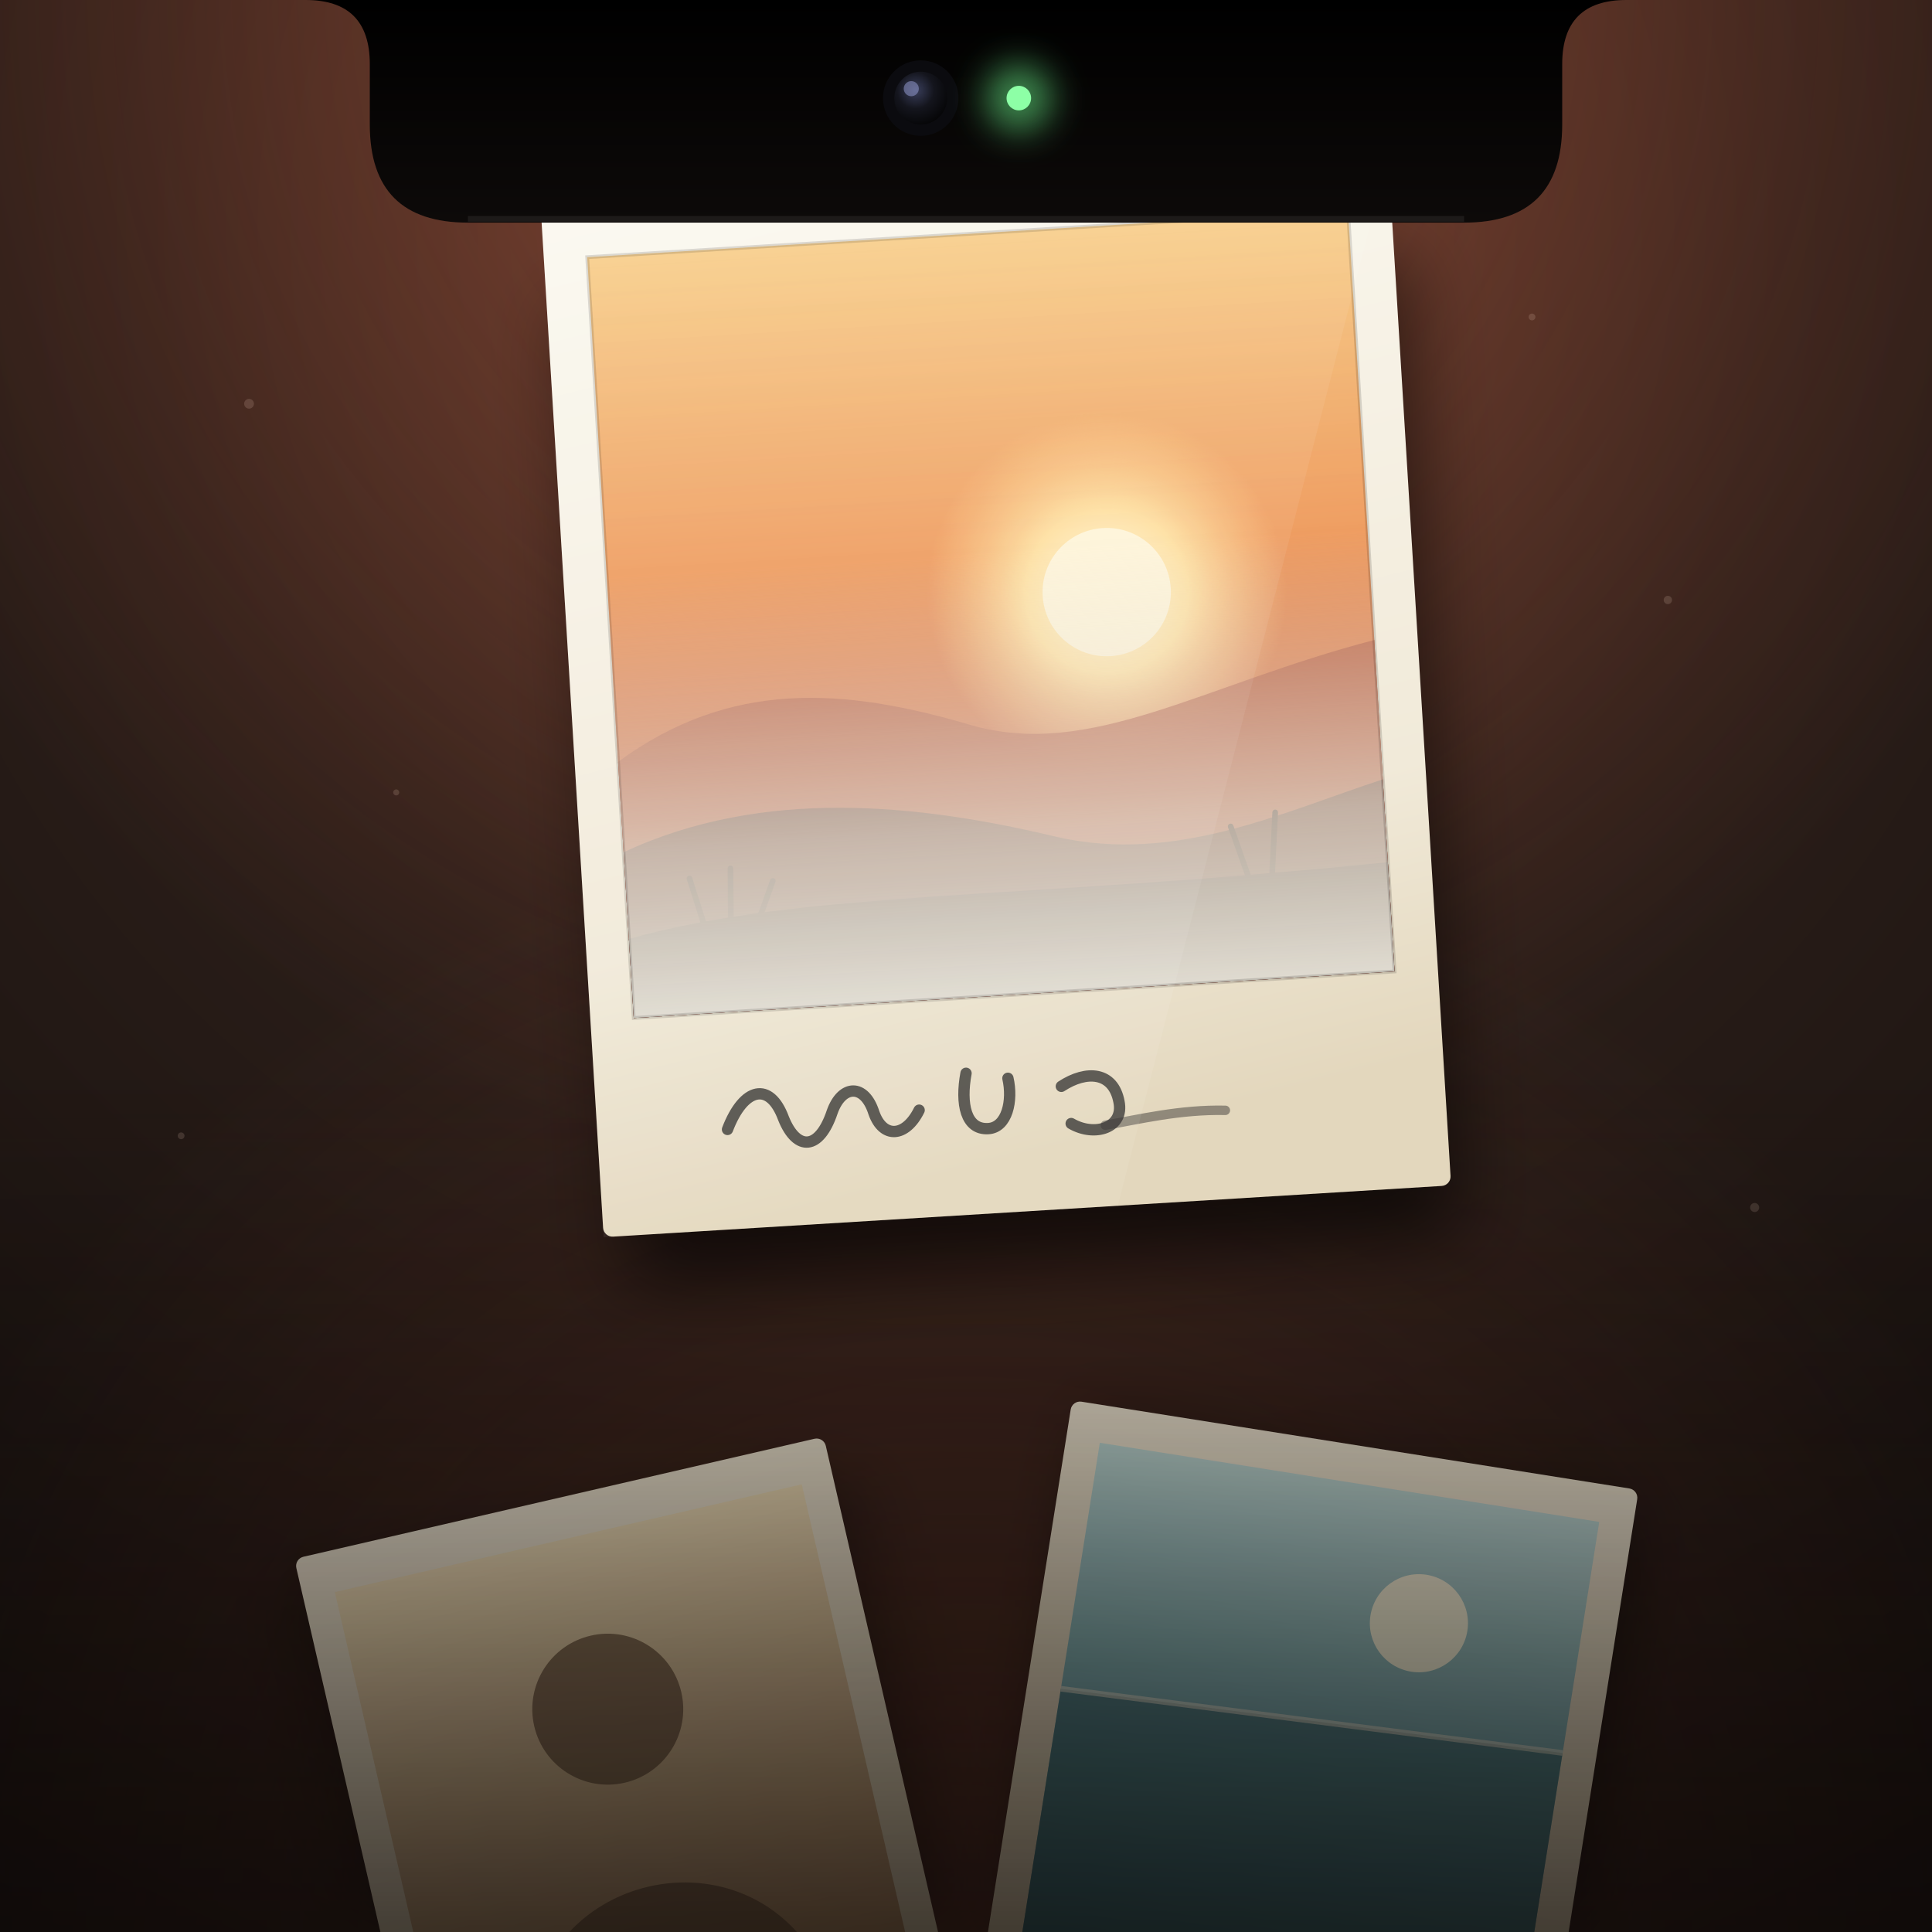
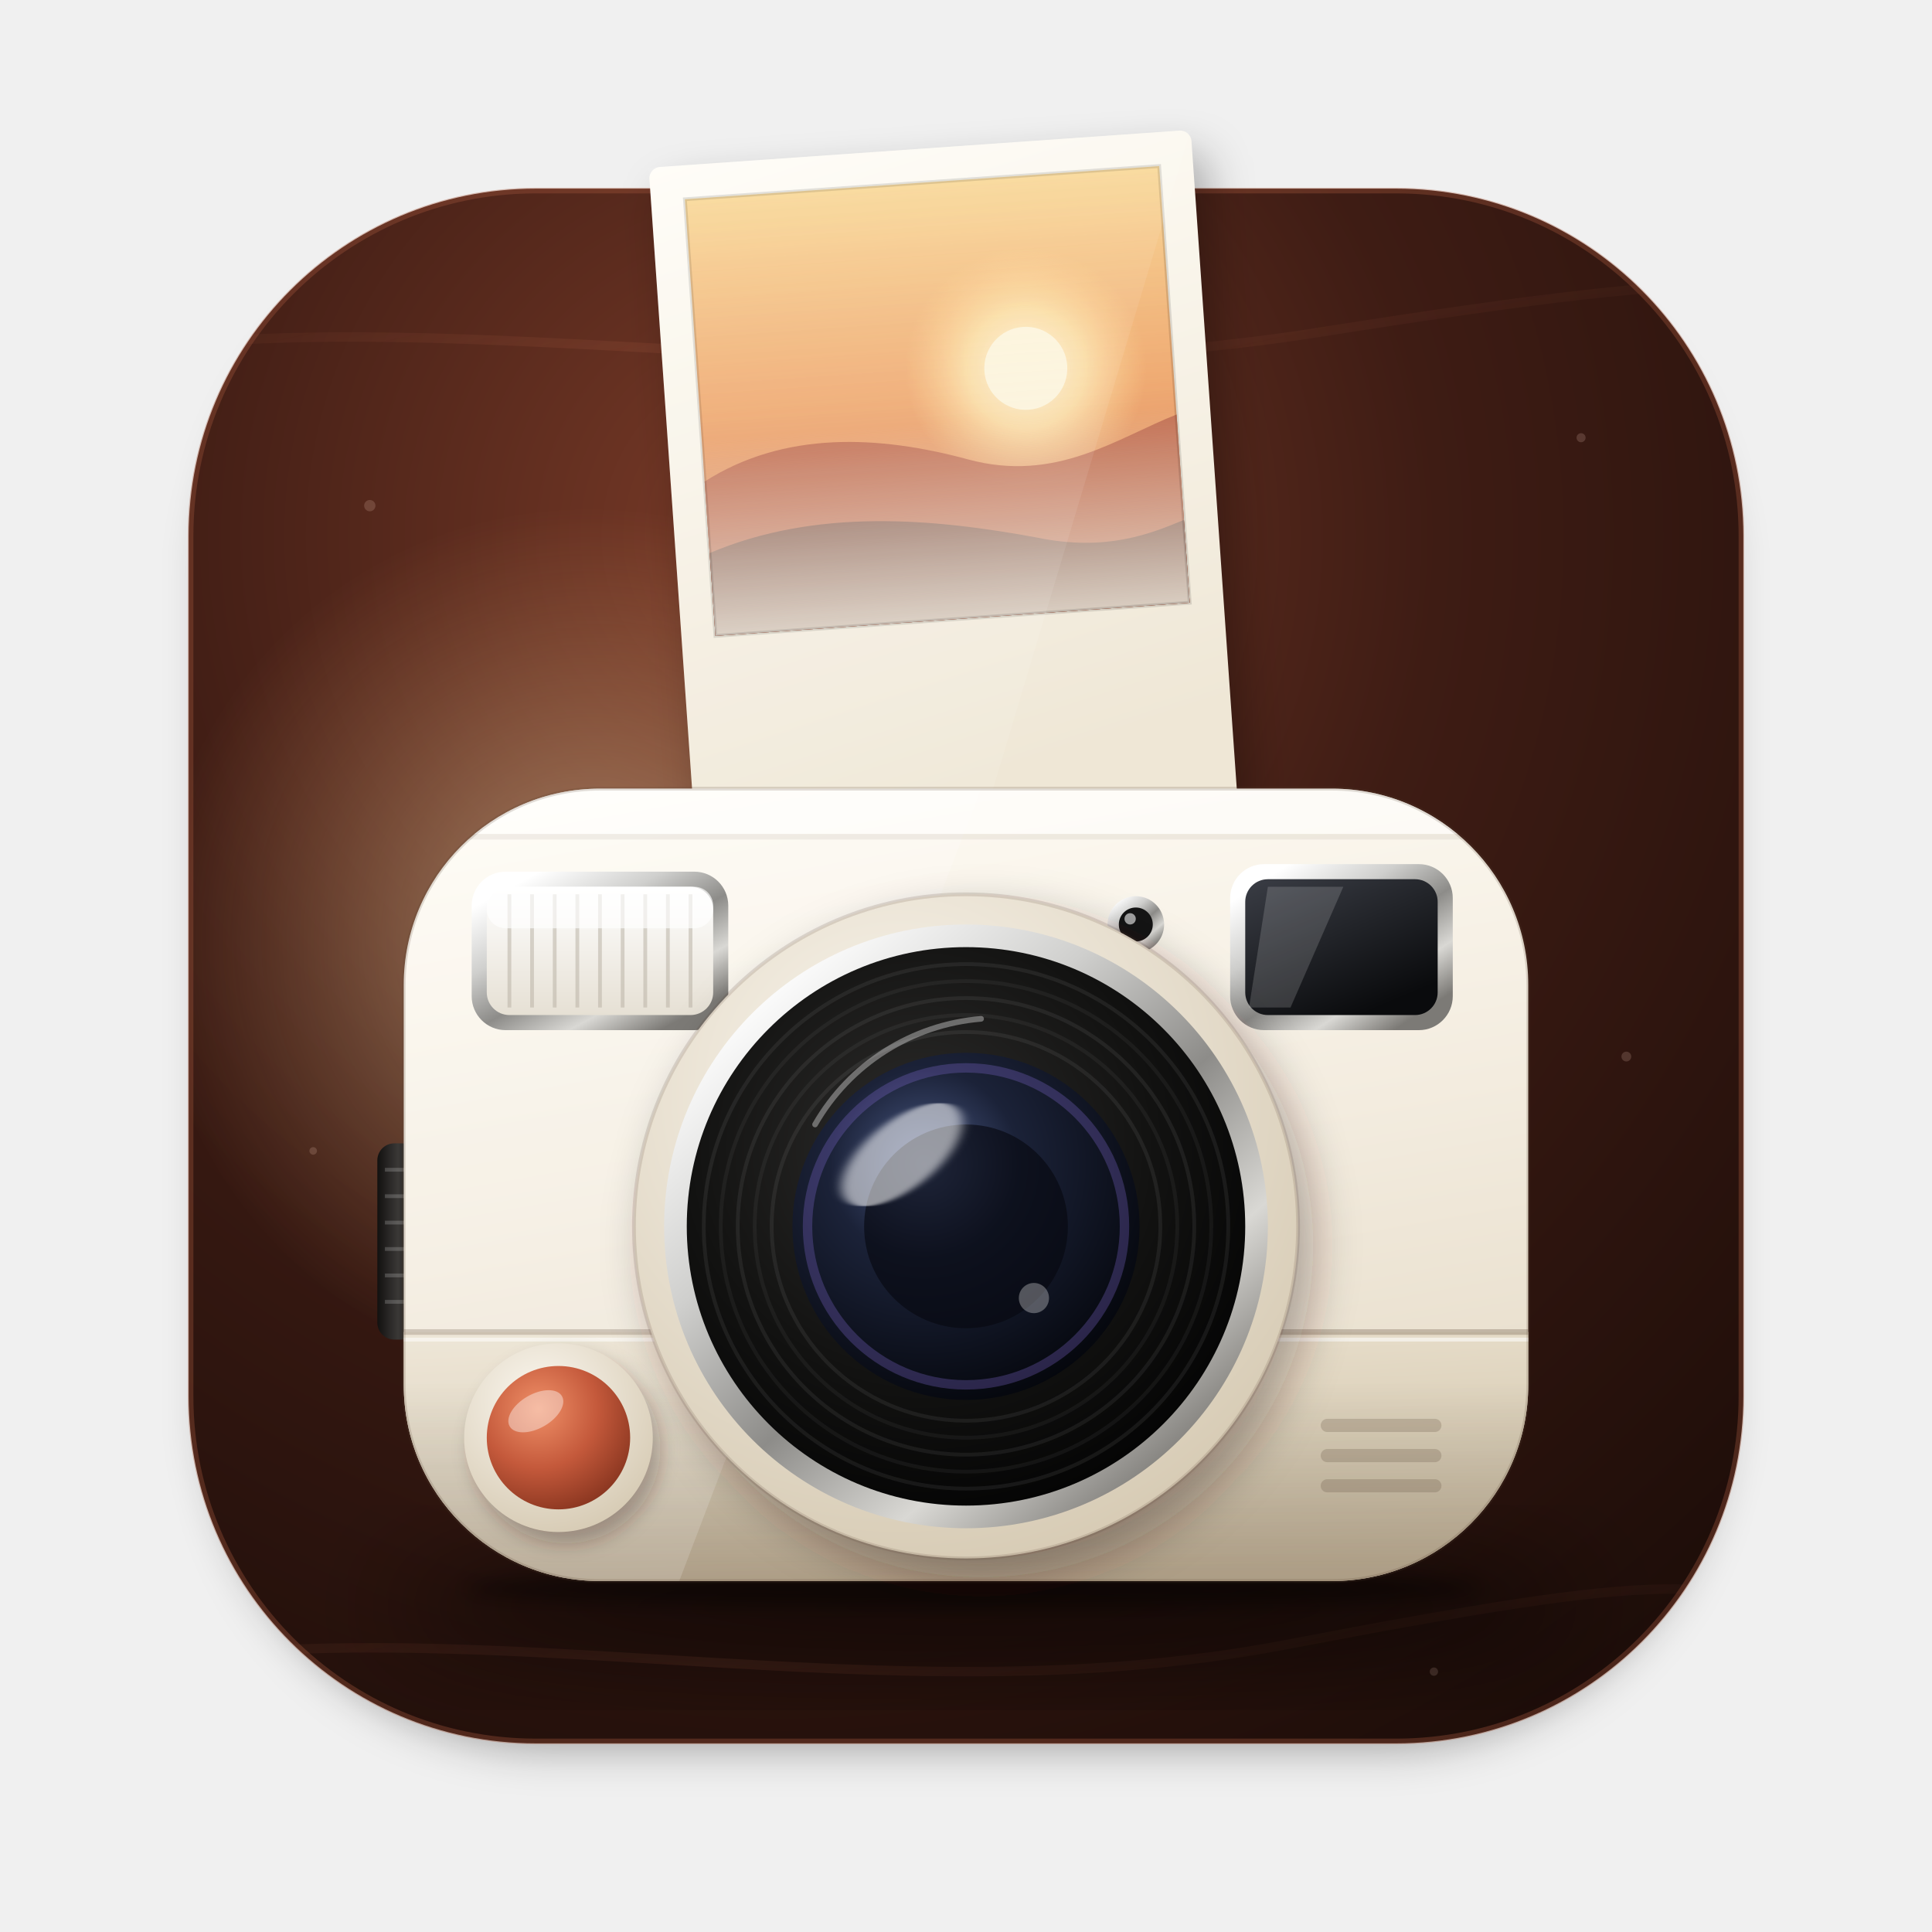
<svg xmlns="http://www.w3.org/2000/svg" viewBox="0 0 1024 1024" width="1024" height="1024">
  <defs>
-     <radialGradient id="room" cx="50%" cy="12%" r="100%">
-       <stop offset="0" stop-color="#55392e" />
-       <stop offset="0.42" stop-color="#2c1f1a" />
-       <stop offset="1" stop-color="#120d0b" />
-     </radialGradient>
-     <radialGradient id="safelight" cx="50%" cy="0%" r="62%">
-       <stop offset="0" stop-color="#ef7048" stop-opacity="0.9" />
-       <stop offset="0.34" stop-color="#c4593b" stop-opacity="0.34" />
-       <stop offset="1" stop-color="#c4593b" stop-opacity="0" />
-     </radialGradient>
-     <radialGradient id="pool" cx="50%" cy="100%" r="58%">
-       <stop offset="0" stop-color="#c4593b" stop-opacity="0.28" />
-       <stop offset="1" stop-color="#c4593b" stop-opacity="0" />
-     </radialGradient>
-     <linearGradient id="vignette" x1="0" y1="0" x2="0" y2="1">
-       <stop offset="0.55" stop-color="#0b0807" stop-opacity="0" />
-       <stop offset="1" stop-color="#0b0807" stop-opacity="0.72" />
-     </linearGradient>
-     <linearGradient id="paper" x1="0" y1="0" x2="0.15" y2="1">
-       <stop offset="0" stop-color="#fbf8f0" />
-       <stop offset="0.72" stop-color="#f1ead9" />
-       <stop offset="1" stop-color="#e3d7bd" />
-     </linearGradient>
-     <linearGradient id="paperDim" x1="0" y1="0" x2="0" y2="1">
-       <stop offset="0" stop-color="#e9e0cc" />
-       <stop offset="1" stop-color="#bfae8c" />
+     <radialGradient id="room" cx="38%" cy="22%" r="95%">
+       <stop offset="0" stop-color="#7a3b28" />
+       <stop offset="0.45" stop-color="#3e1c14" />
+       <stop offset="1" stop-color="#1b0c08" />
+     </radialGradient>
+     <radialGradient id="flashGlow" cx="50%" cy="50%" r="50%">
+       <stop offset="0" stop-color="#fff6e4" stop-opacity="0.85" />
+       <stop offset="0.35" stop-color="#ffd9a8" stop-opacity="0.32" />
+       <stop offset="1" stop-color="#ffb980" stop-opacity="0" />
+     </radialGradient>
+     <linearGradient id="grain" x1="0" y1="0" x2="1" y2="0.2">
+       <stop offset="0" stop-color="#b8664a" stop-opacity="0" />
+       <stop offset="0.5" stop-color="#b8664a" stop-opacity="0.16" />
+       <stop offset="1" stop-color="#b8664a" stop-opacity="0" />
+     </linearGradient>
+     <linearGradient id="bodyUpper" x1="0.1" y1="0" x2="0.35" y2="1">
+       <stop offset="0" stop-color="#fffcf5" />
+       <stop offset="0.55" stop-color="#f3ecdf" />
+       <stop offset="1" stop-color="#e6dcc9" />
+     </linearGradient>
+     <linearGradient id="bodyLower" x1="0" y1="0" x2="0.2" y2="1">
+       <stop offset="0" stop-color="#ebe2d0" />
+       <stop offset="1" stop-color="#cdbfa4" />
+     </linearGradient>
+     <linearGradient id="bodyEdge" x1="0" y1="0" x2="0" y2="1">
+       <stop offset="0.75" stop-color="#000" stop-opacity="0" />
+       <stop offset="1" stop-color="#3a2418" stop-opacity="0.22" />
+     </linearGradient>
+     <linearGradient id="chrome" x1="0.15" y1="0.1" x2="0.85" y2="0.9">
+       <stop offset="0" stop-color="#ffffff" />
+       <stop offset="0.3" stop-color="#cfcfcd" />
+       <stop offset="0.55" stop-color="#8d8c89" />
+       <stop offset="0.78" stop-color="#d9d8d4" />
+       <stop offset="1" stop-color="#7c7a76" />
+     </linearGradient>
+     <radialGradient id="collar" cx="40%" cy="30%" r="75%">
+       <stop offset="0" stop-color="#fbf7ef" />
+       <stop offset="1" stop-color="#d6cab3" />
+     </radialGradient>
+     <radialGradient id="barrel" cx="42%" cy="36%" r="70%">
+       <stop offset="0" stop-color="#2e2d2c" />
+       <stop offset="0.6" stop-color="#121211" />
+       <stop offset="1" stop-color="#030303" />
+     </radialGradient>
+     <radialGradient id="glass" cx="38%" cy="32%" r="72%">
+       <stop offset="0" stop-color="#4b5a86" />
+       <stop offset="0.38" stop-color="#1b2238" />
+       <stop offset="1" stop-color="#05070d" />
+     </radialGradient>
+     <linearGradient id="fresnel" x1="0" y1="0" x2="0" y2="1">
+       <stop offset="0" stop-color="#ffffff" />
+       <stop offset="1" stop-color="#e6e0d4" />
+     </linearGradient>
+     <linearGradient id="smoke" x1="0" y1="0" x2="0.6" y2="1">
+       <stop offset="0" stop-color="#3a3d45" />
+       <stop offset="1" stop-color="#0a0b0d" />
+     </linearGradient>
+     <radialGradient id="shutter" cx="36%" cy="30%" r="75%">
+       <stop offset="0" stop-color="#f09068" />
+       <stop offset="0.55" stop-color="#c4593b" />
+       <stop offset="1" stop-color="#8a3620" />
+     </radialGradient>
+     <linearGradient id="dial" x1="0" y1="0" x2="1" y2="0">
+       <stop offset="0" stop-color="#121110" />
+       <stop offset="0.5" stop-color="#3a3836" />
+       <stop offset="1" stop-color="#0d0c0b" />
+     </linearGradient>
+     <linearGradient id="paper" x1="0" y1="0" x2="0.2" y2="1">
+       <stop offset="0" stop-color="#fffdf7" />
+       <stop offset="1" stop-color="#efe7d6" />
    </linearGradient>
    <linearGradient id="sky" x1="0" y1="0" x2="0" y2="1">
-       <stop offset="0" stop-color="#f7cf8c" />
-       <stop offset="0.42" stop-color="#ef9a5c" />
-       <stop offset="0.72" stop-color="#cc6440" />
-       <stop offset="1" stop-color="#7a382a" />
+       <stop offset="0" stop-color="#f9d896" />
+       <stop offset="0.5" stop-color="#f0a062" />
+       <stop offset="1" stop-color="#c85f3c" />
    </linearGradient>
    <radialGradient id="sun" cx="50%" cy="50%" r="50%">
-       <stop offset="0" stop-color="#fff6dc" />
-       <stop offset="0.45" stop-color="#ffe0a0" />
-       <stop offset="1" stop-color="#ffd08a" stop-opacity="0" />
+       <stop offset="0" stop-color="#fff8e2" />
+       <stop offset="0.5" stop-color="#ffe3a6" stop-opacity="0.85" />
+       <stop offset="1" stop-color="#ffd38c" stop-opacity="0" />
    </radialGradient>
    <linearGradient id="haze" x1="0" y1="0" x2="0" y2="1">
-       <stop offset="0" stop-color="#e4e0d3" stop-opacity="0" />
-       <stop offset="0.42" stop-color="#e4e0d3" stop-opacity="0.05" />
-       <stop offset="0.78" stop-color="#e4e0d3" stop-opacity="0.72" />
-       <stop offset="1" stop-color="#e8e5da" stop-opacity="0.95" />
-     </linearGradient>
-     <linearGradient id="sea" x1="0" y1="0" x2="0" y2="1">
-       <stop offset="0" stop-color="#b9d3cf" />
-       <stop offset="0.5" stop-color="#6f9fa2" />
-       <stop offset="1" stop-color="#2f5e63" />
-     </linearGradient>
-     <linearGradient id="sepia" x1="0" y1="0" x2="0" y2="1">
-       <stop offset="0" stop-color="#ead8b2" />
-       <stop offset="1" stop-color="#9c7650" />
-     </linearGradient>
-     <linearGradient id="notch" x1="0" y1="0" x2="0" y2="1">
-       <stop offset="0" stop-color="#000000" />
-       <stop offset="1" stop-color="#0d0a09" />
-     </linearGradient>
-     <radialGradient id="lens" cx="40%" cy="35%" r="70%">
-       <stop offset="0" stop-color="#3a3f5c" />
-       <stop offset="0.5" stop-color="#14151d" />
-       <stop offset="1" stop-color="#050506" />
-     </radialGradient>
-     <filter id="soft" x="-30%" y="-30%" width="160%" height="160%">
-       <feGaussianBlur stdDeviation="20" />
-     </filter>
-     <filter id="tight" x="-30%" y="-30%" width="160%" height="160%">
+       <stop offset="0" stop-color="#e9e5d8" stop-opacity="0.05" />
+       <stop offset="0.55" stop-color="#e9e5d8" stop-opacity="0.15" />
+       <stop offset="1" stop-color="#ece8dc" stop-opacity="0.85" />
+     </linearGradient>
+     <filter id="blur28" x="-30%" y="-30%" width="160%" height="160%">
+       <feGaussianBlur stdDeviation="28" />
+     </filter>
+     <filter id="blur12" x="-30%" y="-30%" width="160%" height="160%">
+       <feGaussianBlur stdDeviation="12" />
+     </filter>
+     <filter id="blur5" x="-30%" y="-30%" width="160%" height="160%">
      <feGaussianBlur stdDeviation="5" />
    </filter>
-     <filter id="glow" x="-200%" y="-200%" width="500%" height="500%">
-       <feGaussianBlur stdDeviation="9" />
-     </filter>
-     <clipPath id="windowA">
-       <rect x="310" y="124" width="404" height="404" />
+     <filter id="blur2" x="-30%" y="-30%" width="160%" height="160%">
+       <feGaussianBlur stdDeviation="2" />
+     </filter>
+     <clipPath id="tileClip">
+       <rect id="tileClipRect" x="100" y="100" width="824" height="824" rx="184" />
    </clipPath>
-     <clipPath id="windowB">
-       <rect x="560" y="784" width="268" height="268" />
+     <clipPath id="bodyClip">
+       <rect x="214" y="418" width="596" height="420" rx="104" />
    </clipPath>
-     <clipPath id="windowC">
-       <rect x="203" y="812" width="254" height="254" />
+     <clipPath id="printWindow">
+       <rect x="386" y="96" width="252" height="232" />
    </clipPath>
  </defs>
-   <rect x="0" y="0" width="1024" height="1024" fill="url(#room)" />
-   <rect x="0" y="0" width="1024" height="1024" fill="url(#safelight)" />
-   <rect x="0" y="0" width="1024" height="1024" fill="url(#pool)" />
-   <g fill="#f3d9c4" fill-opacity="0.16">
-     <circle cx="132" cy="214" r="2.6" />
-     <circle cx="884" cy="318" r="2.2" />
-     <circle cx="96" cy="602" r="1.8" />
-     <circle cx="930" cy="640" r="2.4" />
-     <circle cx="210" cy="420" r="1.6" />
-     <circle cx="812" cy="168" r="1.8" />
-   </g>
-   <g transform="rotate(-13 330 940)">
-     <rect x="190" y="806" width="282" height="343" rx="6" fill="#000" fill-opacity="0.55" filter="url(#soft)" />
-     <rect x="186" y="790" width="288" height="350" rx="5" fill="url(#paperDim)" />
-     <g clip-path="url(#windowC)">
-       <rect x="203" y="812" width="254" height="254" fill="url(#sepia)" />
-       <circle cx="330" cy="905" r="40" fill="#5b4330" fill-opacity="0.7" />
-       <path d="M250 1066 C270 980 390 980 410 1066 Z" fill="#5b4330" fill-opacity="0.7" />
+   <rect id="tileShadow" x="112" y="126" width="800" height="800" rx="180" fill="#000" fill-opacity="0.35" filter="url(#blur12)" />
+   <rect id="tileBg" x="100" y="100" width="824" height="824" rx="184" fill="url(#room)" />
+   <g clip-path="url(#tileClip)">
+     <g fill="none" stroke="url(#grain)" stroke-width="5" stroke-linecap="round">
+       <path d="M60 186 C260 160 460 214 700 176 S940 150 1000 170" />
+       <path d="M60 884 C250 850 470 912 680 872 S900 836 1000 862" />
    </g>
-   </g>
-   <g transform="rotate(9 694 920)">
-     <rect x="552" y="780" width="296" height="360" rx="6" fill="#000" fill-opacity="0.55" filter="url(#soft)" />
-     <rect x="542" y="764" width="304" height="370" rx="5" fill="url(#paperDim)" />
-     <g clip-path="url(#windowB)">
-       <rect x="560" y="784" width="268" height="268" fill="url(#sea)" />
-       <circle cx="742" cy="852" r="26" fill="#fff3d6" fill-opacity="0.85" />
-       <path d="M560 916 L828 908 L828 1052 L560 1052 Z" fill="#2a5559" fill-opacity="0.55" />
-       <path d="M560 916 L828 908" stroke="#f4e7cf" stroke-opacity="0.5" stroke-width="3" />
+     <g fill="#f6d2bd" fill-opacity="0.18">
+       <circle cx="196" cy="268" r="3" />
+       <circle cx="838" cy="232" r="2.4" />
+       <circle cx="166" cy="610" r="2" />
+       <circle cx="862" cy="560" r="2.6" />
+       <circle cx="760" cy="886" r="2.2" />
    </g>
-   </g>
-   <rect x="0" y="0" width="1024" height="1024" fill="url(#vignette)" />
-   <g transform="rotate(-3.5 512 110)">
-     <rect x="300" y="150" width="440" height="520" rx="8" fill="#000" fill-opacity="0.62" filter="url(#soft)" />
-     <rect x="287" y="96" width="450" height="547" rx="5" fill="url(#paper)" />
-     <g clip-path="url(#windowA)">
-       <rect x="310" y="124" width="404" height="404" fill="url(#sky)" />
-       <circle cx="574" cy="318" r="96" fill="url(#sun)" />
-       <circle cx="574" cy="318" r="34" fill="#fff4d8" />
-       <path d="M310 392 C372 352 432 360 498 384 C560 406 622 370 714 352 L714 528 L310 528 Z" fill="#b65a3d" fill-opacity="0.85" />
-       <path d="M310 440 C386 410 468 424 540 446 C602 464 660 440 714 426 L714 528 L310 528 Z" fill="#6f3a2d" />
-       <path d="M310 486 C404 466 512 478 714 470 L714 528 L310 528 Z" fill="#45251d" />
-       <g stroke="#45251d" stroke-width="3" stroke-linecap="round">
-         <path d="M352 488 L344 456" />
-         <path d="M364 490 L366 452" />
-         <path d="M376 488 L388 460" />
-         <path d="M640 474 L632 446" />
-         <path d="M652 476 L656 440" />
-       </g>
-       <rect x="310" y="124" width="404" height="404" fill="url(#haze)" />
+     <circle cx="312" cy="500" r="230" fill="url(#flashGlow)" />
+     <ellipse cx="524" cy="852" rx="318" ry="34" fill="#000" fill-opacity="0.55" filter="url(#blur28)" />
+     <ellipse cx="516" cy="842" rx="270" ry="10" fill="#000" fill-opacity="0.45" filter="url(#blur5)" />
+   </g>
+   <rect id="tileStroke" x="101" y="101" width="822" height="822" rx="183" fill="none" stroke="#a5583e" stroke-opacity="0.35" stroke-width="3" />
+   <rect x="372" y="402" width="280" height="26" rx="13" fill="#1d1612" />
+   <g transform="rotate(-4 512 430)">
+     <rect x="378" y="90" width="282" height="356" rx="6" fill="#000" fill-opacity="0.35" filter="url(#blur12)" />
+     <rect x="368" y="78" width="288" height="360" rx="6" fill="url(#paper)" />
+     <g clip-path="url(#printWindow)">
+       <rect x="386" y="96" width="252" height="232" fill="url(#sky)" />
+       <circle cx="560" cy="198" r="64" fill="url(#sun)" />
+       <circle cx="560" cy="198" r="22" fill="#fff6dc" />
+       <path d="M386 246 C430 222 480 228 526 244 C572 260 606 238 638 228 L638 328 L386 328 Z" fill="#b8573a" fill-opacity="0.9" />
+       <path d="M386 284 C444 264 506 274 560 288 C596 298 620 290 638 284 L638 328 L386 328 Z" fill="#6e3527" />
+       <rect x="386" y="96" width="252" height="232" fill="url(#haze)" />
    </g>
-     <rect x="310" y="124" width="404" height="404" fill="none" stroke="#000" stroke-opacity="0.14" stroke-width="2" />
-     <path d="M356 590 c10 -22 24 -24 30 -4 c6 18 18 18 26 -2 c6 -14 18 -14 22 2 c4 14 16 14 24 0 m26 -18 c-4 16 -2 30 10 30 c10 0 14 -14 12 -26 m28 6 c14 -8 28 -6 30 10 c2 14 -14 18 -26 10" fill="none" stroke="#2b2a28" stroke-opacity="0.78" stroke-width="6" stroke-linecap="round" stroke-linejoin="round" />
-     <path d="M556 600 c18 -2 40 -6 64 -4" fill="none" stroke="#2b2a28" stroke-opacity="0.45" stroke-width="5" stroke-linecap="round" />
-     <path d="M287 96 L737 96 L560 643 L287 643 Z" fill="#ffffff" fill-opacity="0.07" />
-   </g>
-   <path d="M162 0 Q196 0 196 34 L196 66 Q196 118 248 118 L776 118 Q828 118 828 66 L828 34 Q828 0 862 0 Z" fill="url(#notch)" />
-   <path d="M248 116 L776 116" stroke="#ffffff" stroke-opacity="0.07" stroke-width="3" />
-   <circle cx="488" cy="52" r="20" fill="#0b0b0f" />
-   <circle cx="488" cy="52" r="14" fill="url(#lens)" />
-   <circle cx="483" cy="47" r="4" fill="#8f95c8" fill-opacity="0.55" />
-   <circle cx="540" cy="52" r="18" fill="#6af089" fill-opacity="0.55" filter="url(#glow)" />
-   <circle cx="540" cy="52" r="6.5" fill="#8dffa6" />
+     <rect x="386" y="96" width="252" height="232" fill="none" stroke="#000" stroke-opacity="0.12" stroke-width="2" />
+     <path d="M368 78 L656 78 L520 438 L368 438 Z" fill="#fff" fill-opacity="0.08" />
+   </g>
+   <rect x="200" y="606" width="22" height="104" rx="9" fill="url(#dial)" />
+   <g stroke="#ffffff" stroke-opacity="0.18" stroke-width="2">
+     <path d="M204 620 L218 620" />
+     <path d="M204 634 L218 634" />
+     <path d="M204 648 L218 648" />
+     <path d="M204 662 L218 662" />
+     <path d="M204 676 L218 676" />
+     <path d="M204 690 L218 690" />
+   </g>
+   <rect x="214" y="418" width="596" height="420" rx="104" fill="url(#bodyUpper)" />
+   <g clip-path="url(#bodyClip)">
+     <rect x="214" y="706" width="596" height="140" fill="url(#bodyLower)" />
+     <path d="M214 706 L810 706" stroke="#5a4433" stroke-opacity="0.28" stroke-width="3" />
+     <path d="M214 710 L810 710" stroke="#ffffff" stroke-opacity="0.55" stroke-width="2" />
+     <rect x="214" y="418" width="596" height="420" fill="url(#bodyEdge)" />
+     <path d="M214 418 L520 418 L360 838 L214 838 Z" fill="#fff" fill-opacity="0.16" />
+     <rect x="214" y="418" width="596" height="24" fill="#ffffff" fill-opacity="0.55" />
+     <rect x="214" y="442" width="596" height="3" fill="#5a4433" fill-opacity="0.08" />
+   </g>
+   <rect x="214" y="418" width="596" height="420" rx="104" fill="none" stroke="#5a4433" stroke-opacity="0.18" stroke-width="2" />
+   <rect x="250" y="462" width="136" height="84" rx="18" fill="url(#chrome)" />
+   <rect x="258" y="470" width="120" height="68" rx="12" fill="url(#fresnel)" />
+   <g stroke="#b9b2a5" stroke-opacity="0.55" stroke-width="2">
+     <path d="M270 474 L270 534" />
+     <path d="M282 474 L282 534" />
+     <path d="M294 474 L294 534" />
+     <path d="M306 474 L306 534" />
+     <path d="M318 474 L318 534" />
+     <path d="M330 474 L330 534" />
+     <path d="M342 474 L342 534" />
+     <path d="M354 474 L354 534" />
+     <path d="M366 474 L366 534" />
+   </g>
+   <rect x="258" y="470" width="120" height="22" rx="10" fill="#ffffff" fill-opacity="0.65" />
+   <circle cx="602" cy="490" r="15" fill="url(#chrome)" />
+   <circle cx="602" cy="490" r="9" fill="#141414" />
+   <circle cx="599" cy="487" r="3" fill="#ffffff" fill-opacity="0.6" />
+   <rect x="652" y="458" width="118" height="88" rx="18" fill="url(#chrome)" />
+   <rect x="660" y="466" width="102" height="72" rx="12" fill="url(#smoke)" />
+   <path d="M672 470 L712 470 L684 534 L662 534 Z" fill="#ffffff" fill-opacity="0.16" />
+   <circle cx="520" cy="660" r="176" fill="#3a2418" fill-opacity="0.35" filter="url(#blur12)" />
+   <circle cx="512" cy="650" r="176" fill="url(#collar)" />
+   <circle cx="512" cy="650" r="176" fill="none" stroke="#5a4433" stroke-opacity="0.16" stroke-width="2" />
+   <circle cx="512" cy="650" r="160" fill="url(#chrome)" />
+   <circle cx="512" cy="650" r="148" fill="url(#barrel)" />
+   <g fill="none" stroke="#ffffff" stroke-width="2">
+     <circle cx="512" cy="650" r="139" stroke-opacity="0.07" />
+     <circle cx="512" cy="650" r="130" stroke-opacity="0.05" />
+     <circle cx="512" cy="650" r="121" stroke-opacity="0.07" />
+     <circle cx="512" cy="650" r="112" stroke-opacity="0.05" />
+     <circle cx="512" cy="650" r="103" stroke-opacity="0.07" />
+   </g>
+   <circle cx="512" cy="650" r="92" fill="url(#glass)" />
+   <circle cx="512" cy="650" r="84" fill="none" stroke="#8a6fe0" stroke-opacity="0.28" stroke-width="5" />
+   <circle cx="512" cy="650" r="54" fill="#070910" fill-opacity="0.65" />
+   <ellipse cx="478" cy="612" rx="38" ry="18" transform="rotate(-38 478 612)" fill="#ffffff" fill-opacity="0.55" filter="url(#blur2)" />
+   <circle cx="548" cy="688" r="8" fill="#ffffff" fill-opacity="0.3" />
+   <path d="M432 596 A112 112 0 0 1 520 540" fill="none" stroke="#ffffff" stroke-opacity="0.35" stroke-width="3" stroke-linecap="round" />
+   <circle cx="300" cy="768" r="50" fill="#3a2418" fill-opacity="0.3" filter="url(#blur5)" />
+   <circle cx="296" cy="762" r="50" fill="url(#collar)" />
+   <circle cx="296" cy="762" r="38" fill="url(#shutter)" />
+   <ellipse cx="284" cy="748" rx="16" ry="9" transform="rotate(-30 284 748)" fill="#ffffff" fill-opacity="0.4" />
+   <g fill="#5a4433" fill-opacity="0.22">
+     <rect x="700" y="752" width="64" height="7" rx="3.5" />
+     <rect x="700" y="768" width="64" height="7" rx="3.5" />
+     <rect x="700" y="784" width="64" height="7" rx="3.5" />
+   </g>
</svg>
